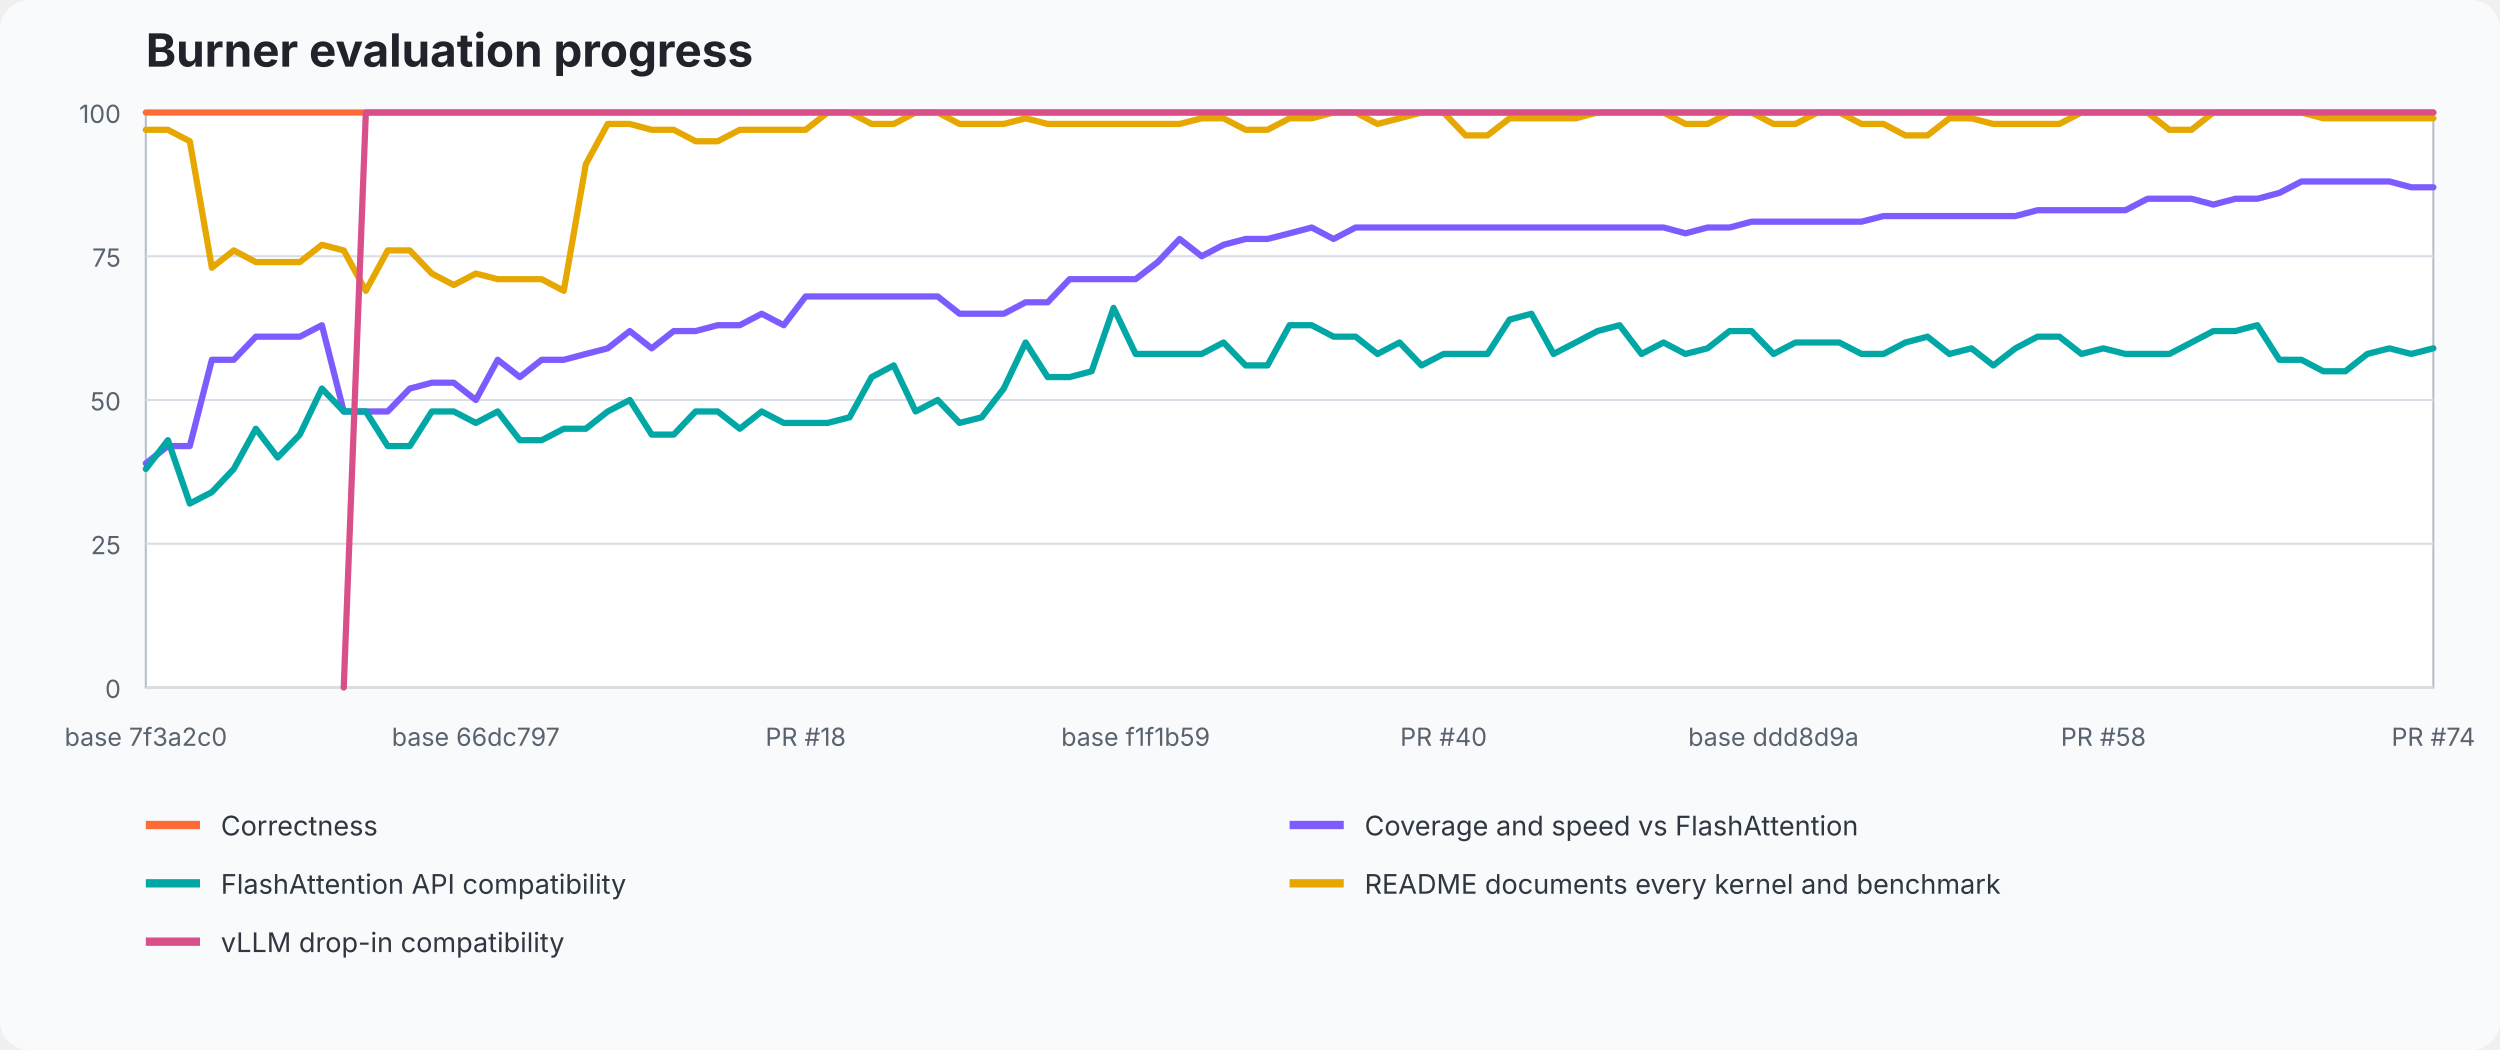
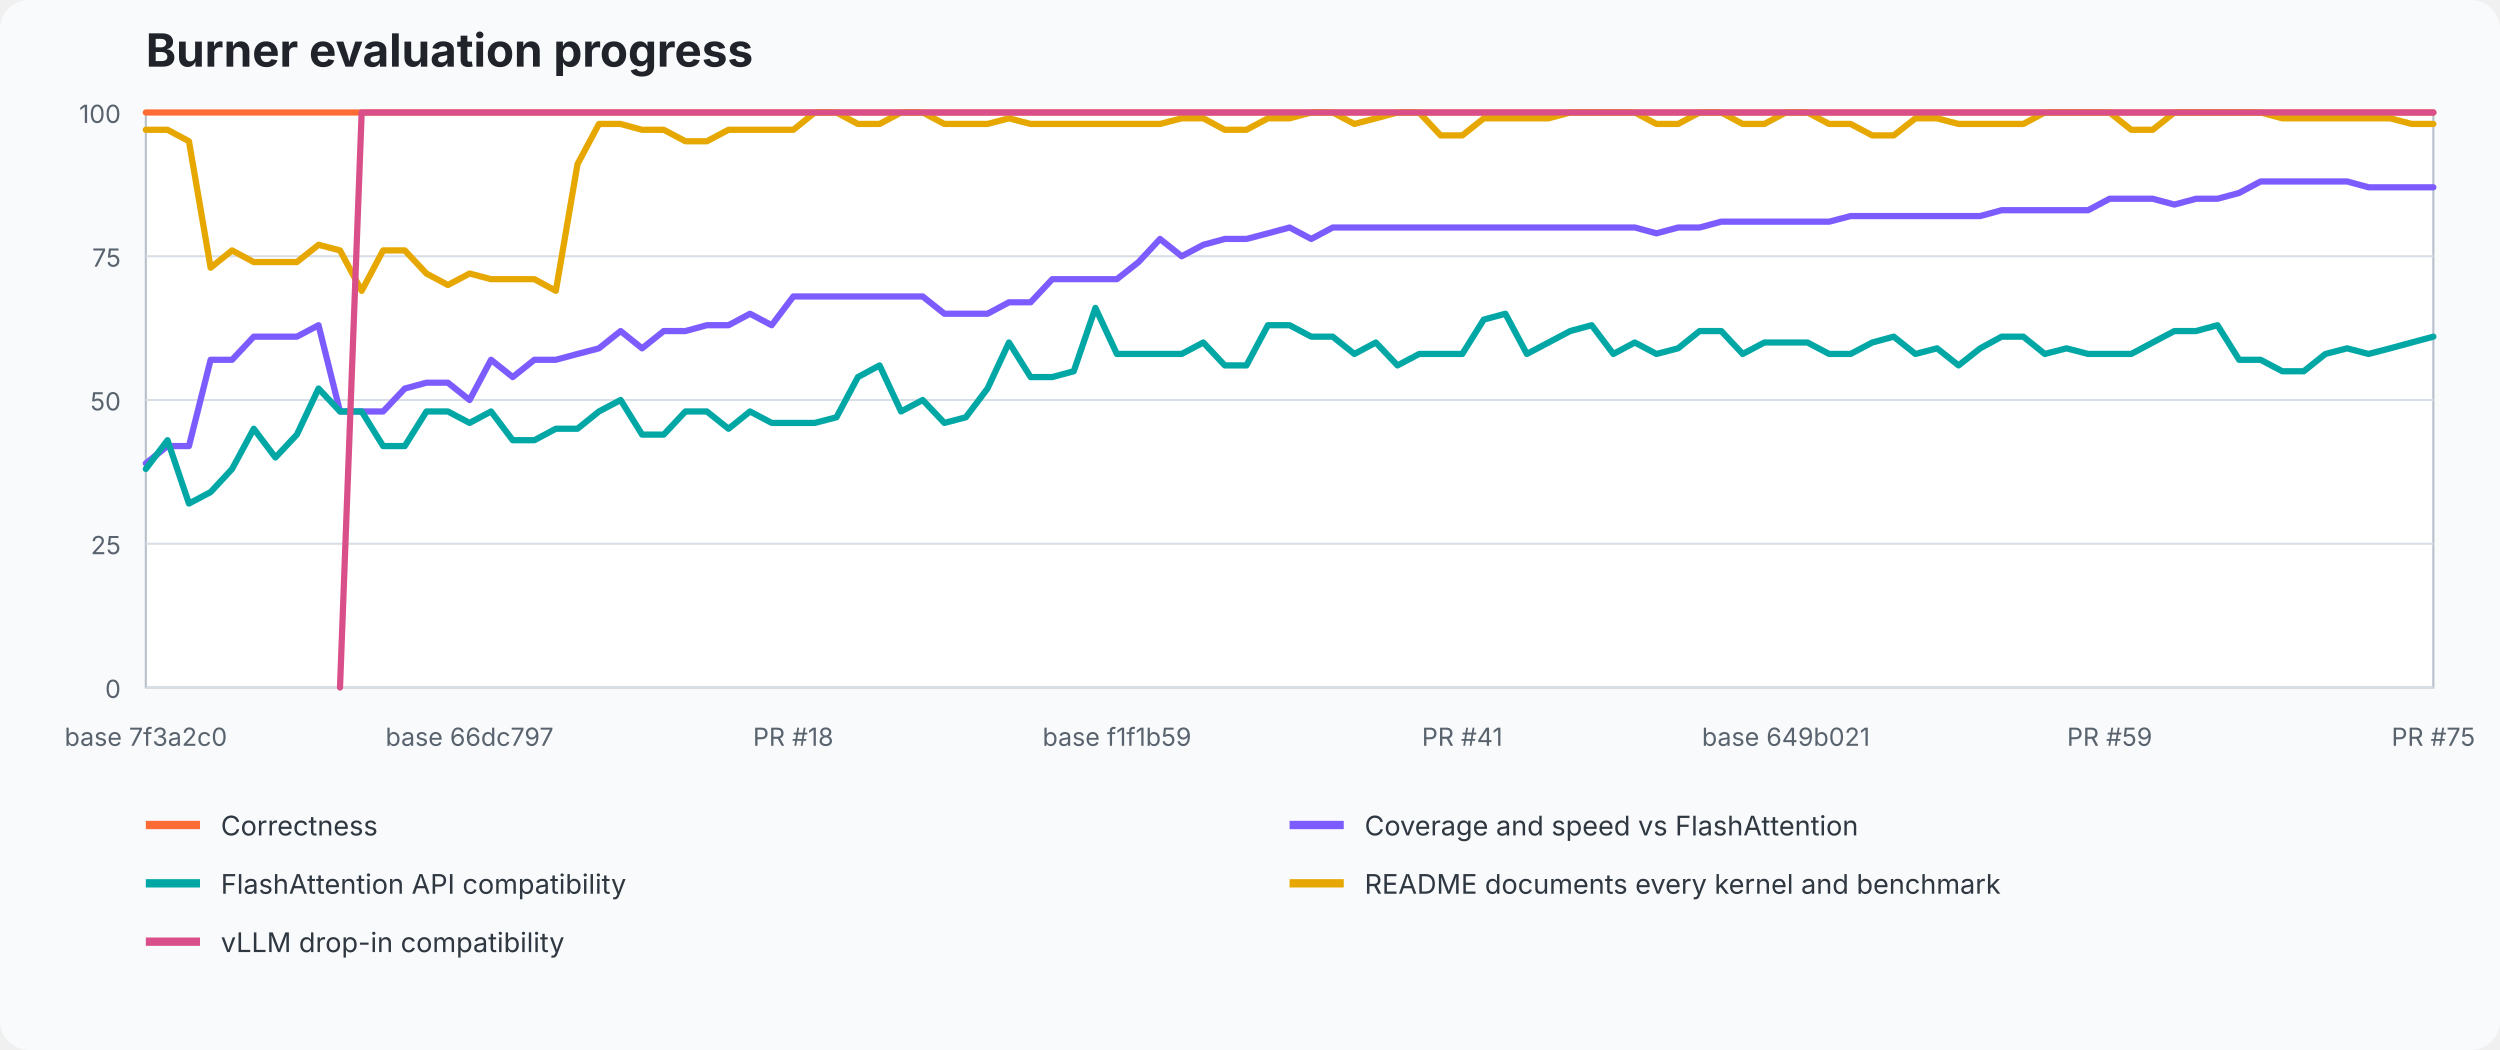
<svg xmlns="http://www.w3.org/2000/svg" width="1200" height="504" viewBox="0 0 1200 504" role="img" aria-labelledby="title desc">
  <style>text{font-family:ui-sans-serif,system-ui,-apple-system,BlinkMacSystemFont,"Segoe UI",sans-serif}.title{font-size:22px;font-weight:700;fill:#20242a}.axis{font-size:12px;fill:#59636e}.legend{font-size:13px;fill:#2f3740}.grid{stroke:#d8dee5;stroke-width:1}.plot{fill:#fff;stroke:#b7c0ca}</style>
  <rect width="100%" height="100%" fill="#f8fafc" rx="14" />
  <text x="70" y="32" class="title">Burner evaluation progress</text>
  <rect x="70" y="54" width="1098" height="276" class="plot" />
  <line x1="70" y1="330" x2="1168" y2="330" class="grid" />
  <text x="58" y="335" text-anchor="end" class="axis">0</text>
  <line x1="70" y1="261" x2="1168" y2="261" class="grid" />
  <text x="58" y="266" text-anchor="end" class="axis">25</text>
  <line x1="70" y1="192" x2="1168" y2="192" class="grid" />
  <text x="58" y="197" text-anchor="end" class="axis">50</text>
  <line x1="70" y1="123" x2="1168" y2="123" class="grid" />
  <text x="58" y="128" text-anchor="end" class="axis">75</text>
  <line x1="70" y1="54" x2="1168" y2="54" class="grid" />
  <text x="58" y="59" text-anchor="end" class="axis">100</text>
-   <polyline points="70.0,54.0 80.6,54.0 91.1,54.0 101.7,54.0 112.2,54.0 122.8,54.0 133.3,54.0 143.9,54.0 154.5,54.0 165.0,54.0 175.6,54.0 186.1,54.0 196.7,54.0 207.3,54.0 217.8,54.0 228.4,54.0 238.9,54.0 249.5,54.0 260.0,54.0 270.6,54.0 281.2,54.0 291.7,54.0 302.3,54.0 312.8,54.0 323.4,54.0 333.9,54.0 344.5,54.0 355.1,54.0 365.6,54.0 376.2,54.0 386.7,54.0 397.3,54.0 407.8,54.0 418.4,54.0 429.0,54.0 439.5,54.0 450.1,54.0 460.6,54.0 471.2,54.0 481.8,54.0 492.3,54.0 502.9,54.0 513.4,54.0 524.0,54.0 534.5,54.0 545.1,54.0 555.7,54.0 566.2,54.0 576.8,54.0 587.3,54.0 597.9,54.0 608.4,54.0 619.0,54.0 629.6,54.0 640.1,54.0 650.7,54.0 661.2,54.0 671.8,54.0 682.3,54.0 692.9,54.0 703.5,54.0 714.0,54.0 724.6,54.0 735.1,54.0 745.7,54.0 756.3,54.0 766.8,54.0 777.4,54.0 787.9,54.0 798.5,54.0 809.0,54.0 819.6,54.0 830.2,54.0 840.7,54.0 851.3,54.0 861.8,54.0 872.4,54.0 882.9,54.0 893.5,54.0 904.1,54.0 914.6,54.0 925.2,54.0 935.7,54.0 946.3,54.0 956.8,54.0 967.4,54.0 978.0,54.0 988.5,54.0 999.1,54.0 1009.6,54.0 1020.2,54.0 1030.8,54.0 1041.3,54.0 1051.9,54.0 1062.4,54.0 1073.0,54.0 1083.5,54.0 1094.1,54.0 1104.7,54.0 1115.2,54.0 1125.8,54.0 1136.3,54.0 1146.9,54.0 1157.4,54.0 1168.0,54.0" fill="none" stroke="#ff6b35" stroke-width="3" stroke-linejoin="round" stroke-linecap="round" />
-   <polyline points="70.0,222.4 80.6,214.1 91.1,214.1 101.7,172.7 112.2,172.7 122.8,161.6 133.3,161.6 143.9,161.6 154.5,156.1 165.0,197.5 175.6,197.5 186.1,197.5 196.7,186.5 207.3,183.7 217.8,183.7 228.4,192.0 238.9,172.7 249.5,181.0 260.0,172.7 270.6,172.7 281.2,169.9 291.7,167.2 302.3,158.9 312.8,167.2 323.4,158.9 333.9,158.9 344.5,156.1 355.1,156.1 365.6,150.6 376.2,156.1 386.7,142.3 397.3,142.3 407.8,142.3 418.4,142.3 429.0,142.3 439.5,142.3 450.1,142.3 460.6,150.6 471.2,150.6 481.8,150.6 492.3,145.1 502.9,145.1 513.4,134.0 524.0,134.0 534.5,134.0 545.1,134.0 555.7,125.8 566.2,114.7 576.8,123.0 587.3,117.5 597.9,114.7 608.4,114.7 619.0,112.0 629.6,109.2 640.1,114.7 650.7,109.2 661.2,109.2 671.8,109.2 682.3,109.2 692.9,109.2 703.5,109.2 714.0,109.2 724.6,109.2 735.1,109.2 745.7,109.2 756.3,109.2 766.8,109.2 777.4,109.2 787.9,109.2 798.5,109.2 809.0,112.0 819.6,109.2 830.2,109.2 840.7,106.4 851.3,106.4 861.8,106.4 872.4,106.4 882.9,106.4 893.5,106.4 904.1,103.7 914.6,103.7 925.2,103.7 935.7,103.7 946.3,103.7 956.8,103.7 967.4,103.7 978.0,100.9 988.5,100.9 999.1,100.9 1009.6,100.9 1020.2,100.9 1030.8,95.4 1041.3,95.4 1051.9,95.4 1062.4,98.2 1073.0,95.4 1083.5,95.4 1094.1,92.6 1104.7,87.1 1115.2,87.1 1125.8,87.1 1136.3,87.1 1146.9,87.1 1157.4,89.9 1168.0,89.9" fill="none" stroke="#7c5cff" stroke-width="3" stroke-linejoin="round" stroke-linecap="round" />
-   <polyline points="70.0,225.1 80.6,211.3 91.1,241.7 101.7,236.2 112.2,225.1 122.8,205.8 133.3,219.6 143.9,208.6 154.5,186.5 165.0,197.5 175.6,197.5 186.1,214.1 196.7,214.1 207.3,197.5 217.8,197.5 228.4,203.0 238.9,197.5 249.5,211.3 260.0,211.3 270.6,205.8 281.2,205.8 291.7,197.5 302.3,192.0 312.8,208.6 323.4,208.6 333.9,197.5 344.5,197.5 355.1,205.8 365.6,197.5 376.2,203.0 386.7,203.0 397.3,203.0 407.8,200.3 418.4,181.0 429.0,175.4 439.5,197.5 450.1,192.0 460.6,203.0 471.2,200.3 481.8,186.5 492.3,164.4 502.9,181.0 513.4,181.0 524.0,178.2 534.5,147.8 545.1,169.9 555.7,169.9 566.2,169.9 576.8,169.9 587.3,164.4 597.9,175.4 608.4,175.4 619.0,156.1 629.6,156.1 640.1,161.6 650.7,161.6 661.2,169.9 671.8,164.4 682.3,175.4 692.9,169.9 703.5,169.9 714.0,169.9 724.6,153.4 735.1,150.6 745.7,169.9 756.3,164.4 766.8,158.9 777.4,156.1 787.9,169.9 798.5,164.4 809.0,169.9 819.6,167.2 830.2,158.9 840.7,158.9 851.3,169.9 861.8,164.4 872.4,164.4 882.9,164.4 893.5,169.9 904.1,169.9 914.6,164.4 925.2,161.6 935.7,169.9 946.3,167.2 956.8,175.4 967.4,167.2 978.0,161.6 988.5,161.6 999.1,169.9 1009.6,167.2 1020.2,169.9 1030.8,169.9 1041.3,169.9 1051.9,164.4 1062.4,158.9 1073.0,158.9 1083.5,156.1 1094.1,172.7 1104.7,172.7 1115.2,178.2 1125.8,178.2 1136.3,169.9 1146.9,167.2 1157.4,169.9 1168.0,167.2" fill="none" stroke="#00a7a5" stroke-width="3" stroke-linejoin="round" stroke-linecap="round" />
-   <polyline points="70.0,62.3 80.6,62.3 91.1,67.8 101.7,128.5 112.2,120.2 122.8,125.8 133.3,125.8 143.9,125.8 154.5,117.5 165.0,120.2 175.6,139.6 186.1,120.2 196.7,120.2 207.3,131.3 217.8,136.8 228.4,131.3 238.9,134.0 249.5,134.0 260.0,134.0 270.6,139.6 281.2,78.8 291.7,59.5 302.3,59.5 312.8,62.3 323.4,62.3 333.9,67.8 344.5,67.8 355.1,62.3 365.6,62.3 376.2,62.3 386.7,62.3 397.3,54.0 407.8,54.0 418.4,59.5 429.0,59.5 439.5,54.0 450.1,54.0 460.6,59.5 471.2,59.5 481.8,59.5 492.3,56.8 502.9,59.5 513.4,59.5 524.0,59.5 534.5,59.5 545.1,59.5 555.7,59.5 566.2,59.5 576.8,56.8 587.3,56.8 597.9,62.3 608.4,62.3 619.0,56.8 629.6,56.8 640.1,54.0 650.7,54.0 661.2,59.5 671.8,56.8 682.3,54.0 692.9,54.0 703.5,65.0 714.0,65.0 724.6,56.8 735.1,56.8 745.7,56.8 756.3,56.8 766.8,54.0 777.4,54.0 787.9,54.0 798.5,54.0 809.0,59.5 819.6,59.5 830.2,54.0 840.7,54.0 851.3,59.5 861.8,59.5 872.4,54.0 882.9,54.0 893.5,59.5 904.1,59.5 914.6,65.0 925.2,65.0 935.7,56.8 946.3,56.8 956.8,59.5 967.4,59.5 978.0,59.5 988.5,59.5 999.1,54.0 1009.6,54.0 1020.2,54.0 1030.8,54.0 1041.3,62.3 1051.9,62.3 1062.4,54.0 1073.0,54.0 1083.5,54.0 1094.1,54.0 1104.7,54.0 1115.2,56.8 1125.8,56.8 1136.3,56.8 1146.9,56.8 1157.4,56.8 1168.0,56.8" fill="none" stroke="#e6a700" stroke-width="3" stroke-linejoin="round" stroke-linecap="round" />
-   <polyline points="165.0,330.0 175.6,54.0 186.1,54.0 196.7,54.0 207.3,54.0 217.8,54.0 228.4,54.0 238.9,54.0 249.5,54.0 260.0,54.0 270.6,54.0 281.2,54.0 291.7,54.0 302.3,54.0 312.8,54.0 323.4,54.0 333.9,54.0 344.5,54.0 355.1,54.0 365.6,54.0 376.2,54.0 386.7,54.0 397.3,54.0 407.8,54.0 418.4,54.0 429.0,54.0 439.5,54.0 450.1,54.0 460.6,54.0 471.2,54.0 481.8,54.0 492.3,54.0 502.9,54.0 513.4,54.0 524.0,54.0 534.5,54.0 545.1,54.0 555.7,54.0 566.2,54.0 576.8,54.0 587.3,54.0 597.9,54.0 608.4,54.0 619.0,54.0 629.6,54.0 640.1,54.0 650.7,54.0 661.2,54.0 671.8,54.0 682.3,54.0 692.9,54.0 703.5,54.0 714.0,54.0 724.6,54.0 735.1,54.0 745.7,54.0 756.3,54.0 766.8,54.0 777.4,54.0 787.9,54.0 798.5,54.0 809.0,54.0 819.6,54.0 830.2,54.0 840.7,54.0 851.3,54.0 861.8,54.0 872.4,54.0 882.9,54.0 893.5,54.0 904.1,54.0 914.6,54.0 925.2,54.0 935.7,54.0 946.3,54.0 956.8,54.0 967.4,54.0 978.0,54.0 988.5,54.0 999.1,54.0 1009.6,54.0 1020.2,54.0 1030.8,54.0 1041.3,54.0 1051.9,54.0 1062.4,54.0 1073.0,54.0 1083.5,54.0 1094.1,54.0 1104.7,54.0 1115.2,54.0 1125.8,54.0 1136.3,54.0 1146.9,54.0 1157.4,54.0 1168.0,54.0" fill="none" stroke="#d94f8a" stroke-width="3" stroke-linejoin="round" stroke-linecap="round" />
+   <polyline points="70.0,54.0 80.4,54.0 90.7,54.0 101.1,54.0 111.4,54.0 121.8,54.0 132.2,54.0 142.5,54.0 152.9,54.0 163.2,54.0 173.6,54.0 183.9,54.0 194.3,54.0 204.7,54.0 215.0,54.0 225.4,54.0 235.7,54.0 246.1,54.0 256.5,54.0 266.8,54.0 277.2,54.0 287.5,54.0 297.9,54.0 308.2,54.0 318.6,54.0 329.0,54.0 339.3,54.0 349.7,54.0 360.0,54.0 370.4,54.0 380.8,54.0 391.1,54.0 401.5,54.0 411.8,54.0 422.2,54.0 432.5,54.0 442.9,54.0 453.3,54.0 463.6,54.0 474.0,54.0 484.3,54.0 494.7,54.0 505.1,54.0 515.4,54.0 525.8,54.0 536.1,54.0 546.5,54.0 556.8,54.0 567.2,54.0 577.6,54.0 587.9,54.0 598.3,54.0 608.6,54.0 619.0,54.0 629.4,54.0 639.7,54.0 650.1,54.0 660.4,54.0 670.8,54.0 681.2,54.0 691.5,54.0 701.9,54.0 712.2,54.0 722.6,54.0 732.9,54.0 743.3,54.0 753.7,54.0 764.0,54.0 774.4,54.0 784.7,54.0 795.1,54.0 805.5,54.0 815.8,54.0 826.2,54.0 836.5,54.0 846.9,54.0 857.2,54.0 867.6,54.0 878.0,54.0 888.3,54.0 898.7,54.0 909.0,54.0 919.4,54.0 929.8,54.0 940.1,54.0 950.5,54.0 960.8,54.0 971.2,54.0 981.5,54.0 991.9,54.0 1002.3,54.0 1012.6,54.0 1023.0,54.0 1033.3,54.0 1043.7,54.0 1054.1,54.0 1064.4,54.0 1074.8,54.0 1085.1,54.0 1095.5,54.0 1105.8,54.0 1116.2,54.0 1126.6,54.0 1136.9,54.0 1147.3,54.0 1157.6,54.0 1168.0,54.0" fill="none" stroke="#ff6b35" stroke-width="3" stroke-linejoin="round" stroke-linecap="round" />
+   <polyline points="70.0,222.4 80.4,214.1 90.7,214.1 101.1,172.7 111.4,172.7 121.8,161.6 132.2,161.6 142.5,161.6 152.9,156.1 163.2,197.5 173.6,197.5 183.9,197.5 194.3,186.5 204.7,183.7 215.0,183.7 225.4,192.0 235.7,172.7 246.1,181.0 256.5,172.7 266.8,172.7 277.2,169.9 287.5,167.2 297.9,158.9 308.2,167.2 318.6,158.9 329.0,158.9 339.3,156.1 349.7,156.1 360.0,150.6 370.4,156.1 380.8,142.3 391.1,142.3 401.5,142.3 411.8,142.3 422.2,142.3 432.5,142.3 442.9,142.3 453.3,150.6 463.6,150.6 474.0,150.6 484.3,145.1 494.7,145.1 505.1,134.0 515.4,134.0 525.8,134.0 536.1,134.0 546.5,125.8 556.8,114.7 567.2,123.0 577.6,117.5 587.9,114.7 598.3,114.7 608.6,112.0 619.0,109.2 629.4,114.7 639.7,109.2 650.1,109.2 660.4,109.2 670.8,109.2 681.2,109.2 691.5,109.2 701.9,109.2 712.2,109.2 722.6,109.2 732.9,109.2 743.3,109.2 753.7,109.2 764.0,109.2 774.4,109.2 784.7,109.2 795.1,112.0 805.5,109.2 815.8,109.2 826.2,106.4 836.5,106.4 846.9,106.4 857.2,106.4 867.6,106.4 878.0,106.4 888.3,103.7 898.7,103.7 909.0,103.7 919.4,103.7 929.8,103.7 940.1,103.7 950.5,103.7 960.8,100.9 971.2,100.9 981.5,100.9 991.9,100.9 1002.3,100.9 1012.6,95.4 1023.0,95.4 1033.3,95.4 1043.7,98.2 1054.1,95.4 1064.4,95.4 1074.8,92.6 1085.1,87.1 1095.5,87.1 1105.8,87.1 1116.2,87.1 1126.6,87.1 1136.9,89.9 1147.3,89.9 1157.6,89.9 1168.0,89.9" fill="none" stroke="#7c5cff" stroke-width="3" stroke-linejoin="round" stroke-linecap="round" />
+   <polyline points="70.0,225.1 80.4,211.3 90.7,241.7 101.1,236.2 111.4,225.1 121.8,205.8 132.2,219.6 142.5,208.6 152.9,186.5 163.2,197.5 173.6,197.5 183.9,214.1 194.3,214.1 204.7,197.5 215.0,197.5 225.4,203.0 235.7,197.5 246.1,211.3 256.5,211.3 266.8,205.8 277.2,205.8 287.5,197.5 297.9,192.0 308.2,208.6 318.6,208.6 329.0,197.5 339.3,197.5 349.7,205.8 360.0,197.5 370.4,203.0 380.8,203.0 391.1,203.0 401.5,200.3 411.8,181.0 422.2,175.4 432.5,197.5 442.9,192.0 453.3,203.0 463.6,200.3 474.0,186.5 484.3,164.4 494.7,181.0 505.1,181.0 515.4,178.2 525.8,147.8 536.1,169.9 546.5,169.9 556.8,169.9 567.2,169.9 577.6,164.4 587.9,175.4 598.3,175.4 608.6,156.1 619.0,156.1 629.4,161.6 639.7,161.6 650.1,169.9 660.4,164.4 670.8,175.4 681.2,169.9 691.5,169.9 701.9,169.9 712.2,153.4 722.6,150.6 732.9,169.9 743.3,164.4 753.7,158.9 764.0,156.1 774.4,169.9 784.7,164.4 795.1,169.9 805.5,167.2 815.8,158.9 826.2,158.9 836.5,169.9 846.9,164.4 857.2,164.4 867.6,164.4 878.0,169.9 888.3,169.9 898.7,164.4 909.0,161.6 919.4,169.9 929.8,167.2 940.1,175.4 950.5,167.2 960.8,161.6 971.2,161.6 981.5,169.9 991.9,167.2 1002.3,169.9 1012.6,169.9 1023.0,169.9 1033.3,164.4 1043.7,158.9 1054.1,158.9 1064.4,156.1 1074.8,172.7 1085.1,172.7 1095.5,178.2 1105.8,178.2 1116.2,169.9 1126.6,167.2 1136.9,169.9 1147.3,167.2 1157.6,164.4 1168.0,161.6" fill="none" stroke="#00a7a5" stroke-width="3" stroke-linejoin="round" stroke-linecap="round" />
+   <polyline points="70.0,62.3 80.4,62.3 90.7,67.8 101.1,128.5 111.4,120.2 121.8,125.8 132.2,125.8 142.5,125.8 152.9,117.5 163.2,120.2 173.6,139.6 183.9,120.2 194.3,120.2 204.7,131.3 215.0,136.8 225.4,131.3 235.7,134.0 246.1,134.0 256.5,134.0 266.8,139.6 277.2,78.8 287.5,59.5 297.9,59.5 308.2,62.3 318.6,62.3 329.0,67.8 339.3,67.8 349.7,62.3 360.0,62.3 370.4,62.3 380.8,62.3 391.1,54.0 401.5,54.0 411.8,59.5 422.2,59.5 432.5,54.0 442.9,54.0 453.3,59.5 463.6,59.5 474.0,59.5 484.3,56.8 494.7,59.5 505.1,59.5 515.4,59.5 525.8,59.5 536.1,59.5 546.5,59.5 556.8,59.5 567.2,56.8 577.6,56.8 587.9,62.3 598.3,62.3 608.6,56.8 619.0,56.8 629.4,54.0 639.7,54.0 650.1,59.5 660.4,56.8 670.8,54.0 681.2,54.0 691.5,65.0 701.9,65.0 712.2,56.8 722.6,56.8 732.9,56.8 743.3,56.8 753.7,54.0 764.0,54.0 774.4,54.0 784.7,54.0 795.1,59.5 805.5,59.5 815.8,54.0 826.2,54.0 836.5,59.5 846.9,59.5 857.2,54.0 867.6,54.0 878.0,59.5 888.3,59.5 898.7,65.0 909.0,65.0 919.4,56.8 929.8,56.8 940.1,59.5 950.5,59.5 960.8,59.5 971.2,59.5 981.5,54.0 991.9,54.0 1002.3,54.0 1012.6,54.0 1023.0,62.3 1033.3,62.3 1043.7,54.0 1054.1,54.0 1064.4,54.0 1074.8,54.0 1085.1,54.0 1095.5,56.8 1105.8,56.8 1116.2,56.8 1126.6,56.8 1136.9,56.8 1147.3,56.8 1157.6,59.5 1168.0,59.5" fill="none" stroke="#e6a700" stroke-width="3" stroke-linejoin="round" stroke-linecap="round" />
+   <polyline points="163.2,330.0 173.6,54.0 183.9,54.0 194.3,54.0 204.7,54.0 215.0,54.0 225.4,54.0 235.7,54.0 246.1,54.0 256.5,54.0 266.8,54.0 277.2,54.0 287.5,54.0 297.9,54.0 308.2,54.0 318.6,54.0 329.0,54.0 339.3,54.0 349.7,54.0 360.0,54.0 370.4,54.0 380.8,54.0 391.1,54.0 401.5,54.0 411.8,54.0 422.2,54.0 432.5,54.0 442.9,54.0 453.3,54.0 463.6,54.0 474.0,54.0 484.3,54.0 494.7,54.0 505.1,54.0 515.4,54.0 525.8,54.0 536.1,54.0 546.5,54.0 556.8,54.0 567.2,54.0 577.6,54.0 587.9,54.0 598.3,54.0 608.6,54.0 619.0,54.0 629.4,54.0 639.7,54.0 650.1,54.0 660.4,54.0 670.8,54.0 681.2,54.0 691.5,54.0 701.9,54.0 712.2,54.0 722.6,54.0 732.9,54.0 743.3,54.0 753.7,54.0 764.0,54.0 774.4,54.0 784.7,54.0 795.1,54.0 805.5,54.0 815.8,54.0 826.2,54.0 836.5,54.0 846.9,54.0 857.2,54.0 867.6,54.0 878.0,54.0 888.3,54.0 898.7,54.0 909.0,54.0 919.4,54.0 929.8,54.0 940.1,54.0 950.5,54.0 960.8,54.0 971.2,54.0 981.5,54.0 991.9,54.0 1002.3,54.0 1012.6,54.0 1023.0,54.0 1033.3,54.0 1043.7,54.0 1054.1,54.0 1064.4,54.0 1074.8,54.0 1085.1,54.0 1095.5,54.0 1105.8,54.0 1116.2,54.0 1126.6,54.0 1136.9,54.0 1147.3,54.0 1157.6,54.0 1168.0,54.0" fill="none" stroke="#d94f8a" stroke-width="3" stroke-linejoin="round" stroke-linecap="round" />
  <text x="70" y="358" text-anchor="middle" class="axis">base 7f3a2c0</text>
-   <text x="228.365" y="358" text-anchor="middle" class="axis">base 66dc797</text>
-   <text x="386.731" y="358" text-anchor="middle" class="axis">PR #18</text>
-   <text x="545.096" y="358" text-anchor="middle" class="axis">base f1f1b59</text>
-   <text x="692.904" y="358" text-anchor="middle" class="axis">PR #40</text>
-   <text x="851.269" y="358" text-anchor="middle" class="axis">base ddd8d9a</text>
-   <text x="1009.635" y="358" text-anchor="middle" class="axis">PR #58</text>
-   <text x="1168" y="358" text-anchor="middle" class="axis">PR #74</text>
+   <text x="225.377" y="358" text-anchor="middle" class="axis">base 66dc797</text>
+   <text x="380.755" y="358" text-anchor="middle" class="axis">PR #18</text>
+   <text x="536.132" y="358" text-anchor="middle" class="axis">base f1f1b59</text>
+   <text x="701.868" y="358" text-anchor="middle" class="axis">PR #41</text>
+   <text x="857.245" y="358" text-anchor="middle" class="axis">base 649b021</text>
+   <text x="1012.623" y="358" text-anchor="middle" class="axis">PR #59</text>
+   <text x="1168" y="358" text-anchor="middle" class="axis">PR #75</text>
  <line x1="70" y1="396" x2="96" y2="396" stroke="#ff6b35" stroke-width="4" />
  <text x="106" y="401" class="legend">Correctness</text>
  <line x1="619" y1="396" x2="645" y2="396" stroke="#7c5cff" stroke-width="4" />
  <text x="655" y="401" class="legend">Coverage and speed vs FlashAttention</text>
  <line x1="70" y1="424" x2="96" y2="424" stroke="#00a7a5" stroke-width="4" />
  <text x="106" y="429" class="legend">FlashAttention API compatibility</text>
  <line x1="619" y1="424" x2="645" y2="424" stroke="#e6a700" stroke-width="4" />
  <text x="655" y="429" class="legend">README documents every kernel and benchmark</text>
  <line x1="70" y1="452" x2="96" y2="452" stroke="#d94f8a" stroke-width="4" />
  <text x="106" y="457" class="legend">vLLM drop-in compatibility</text>
</svg>
